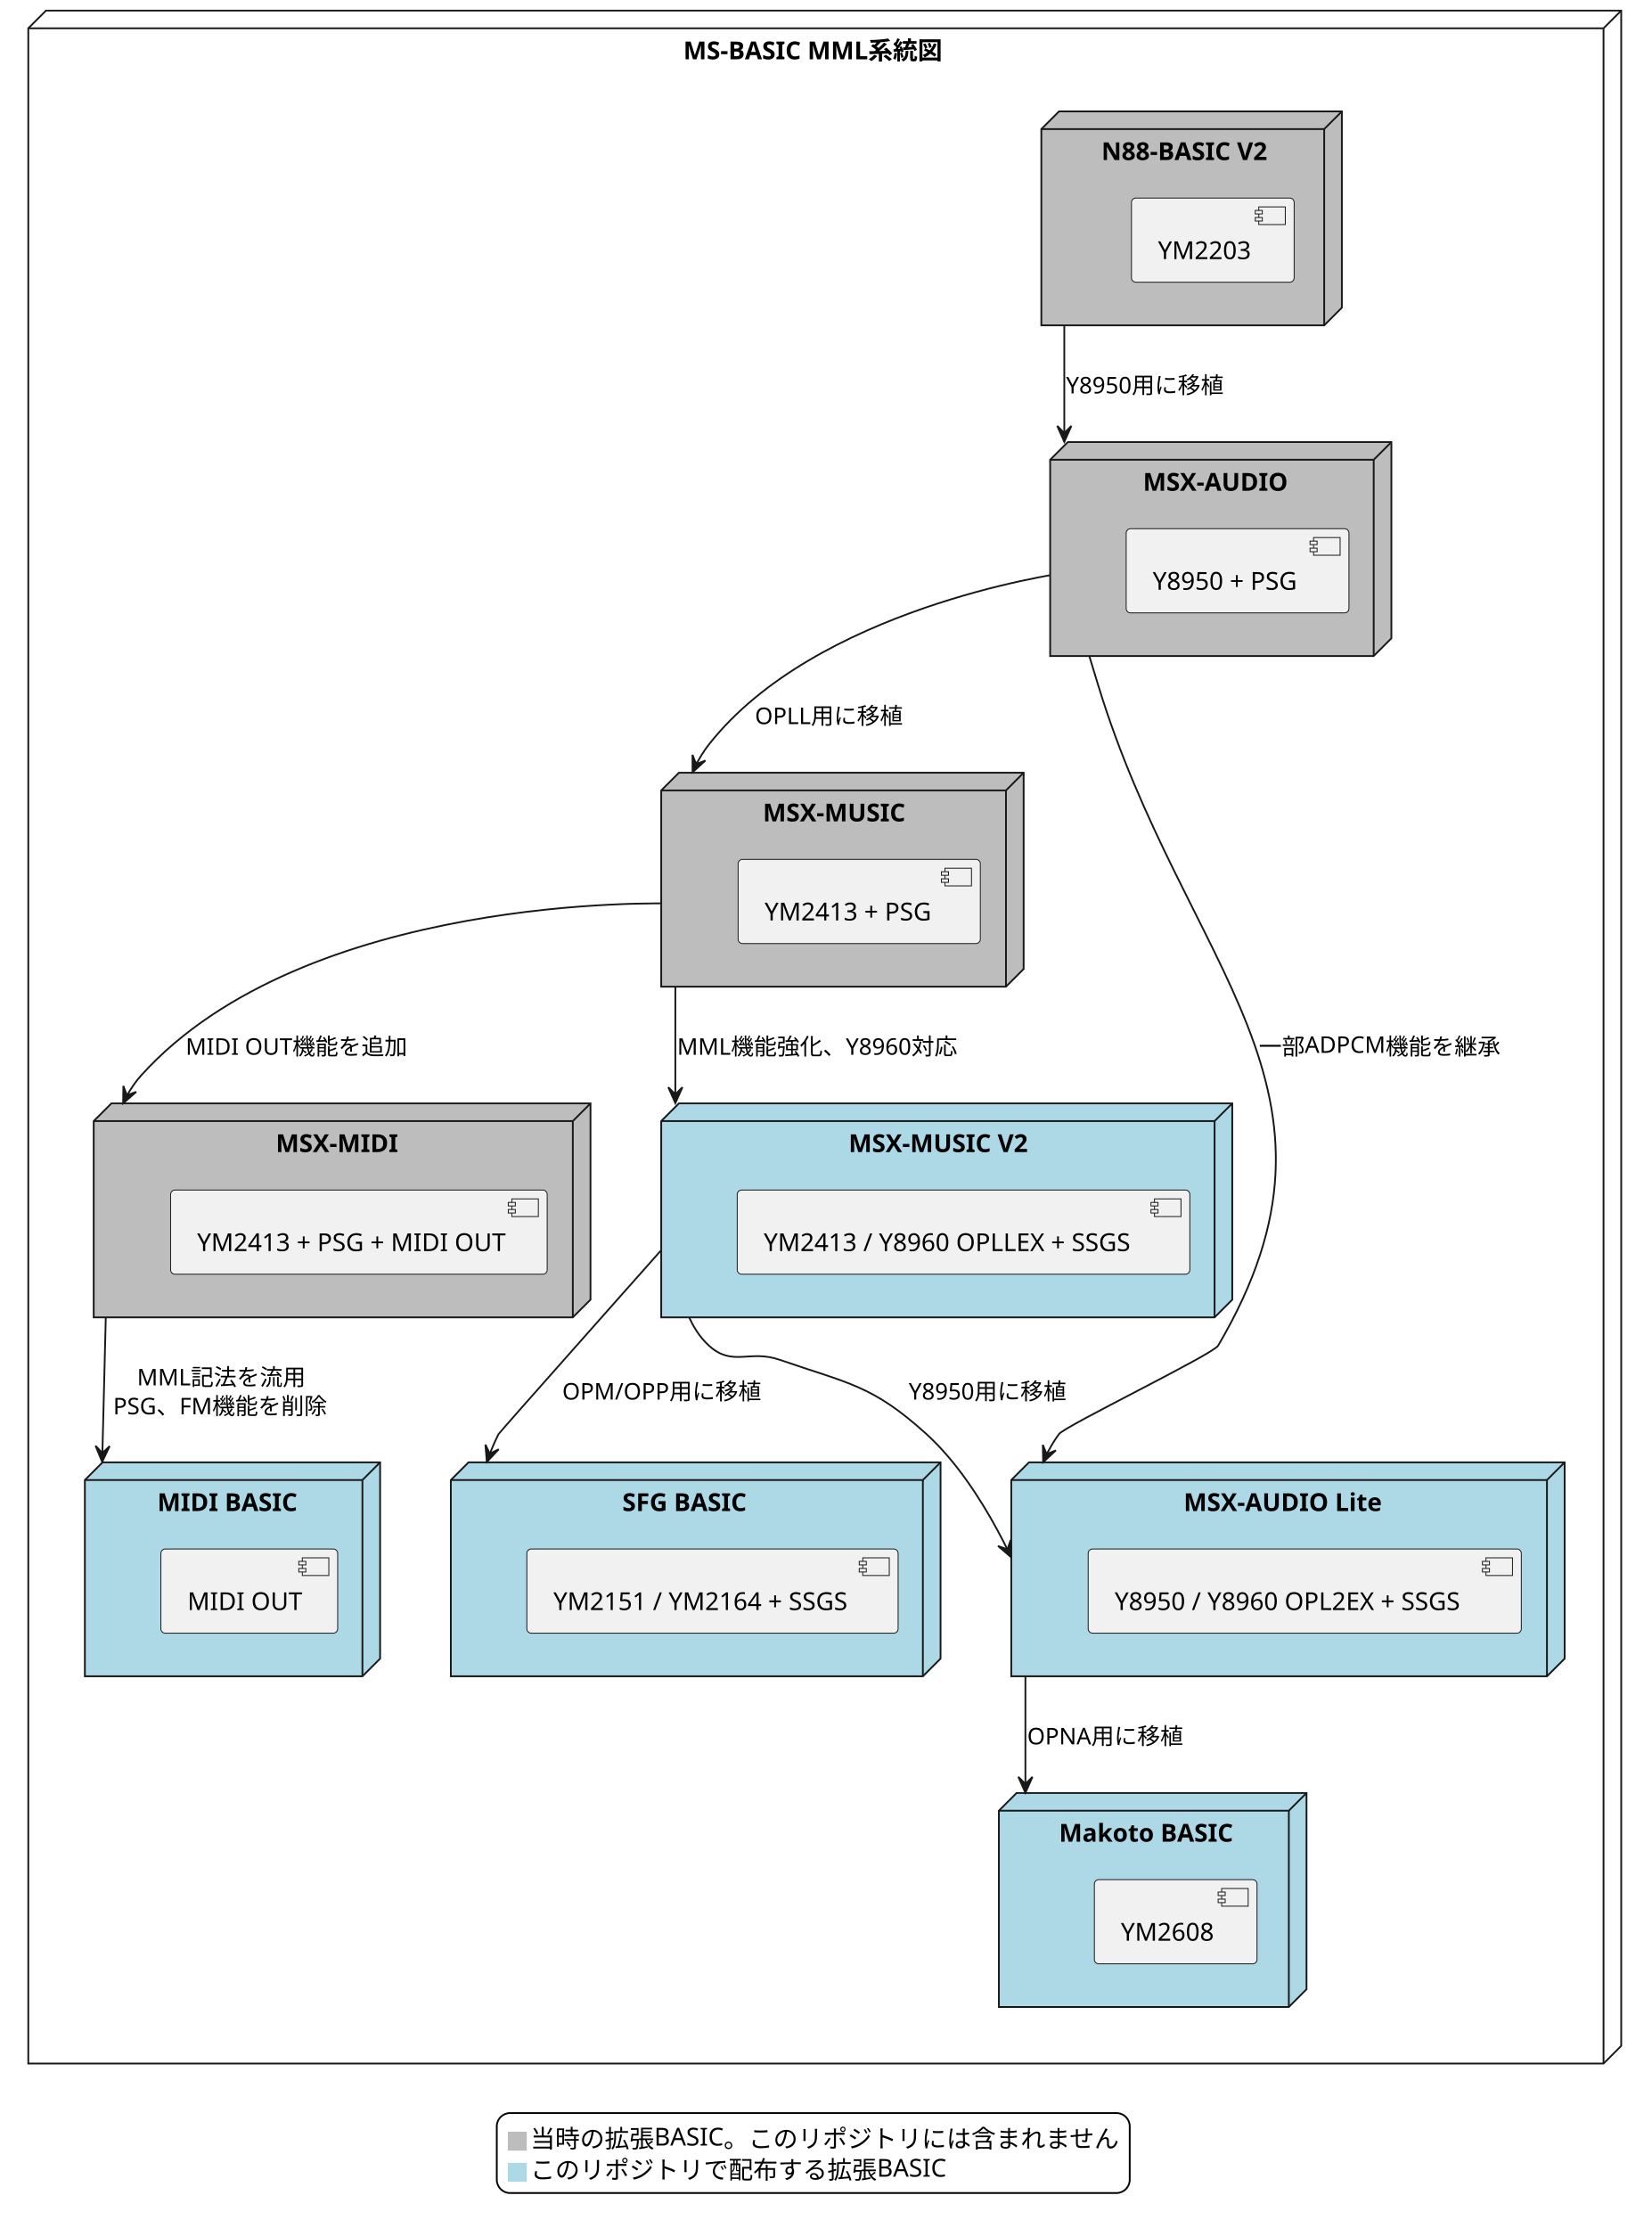
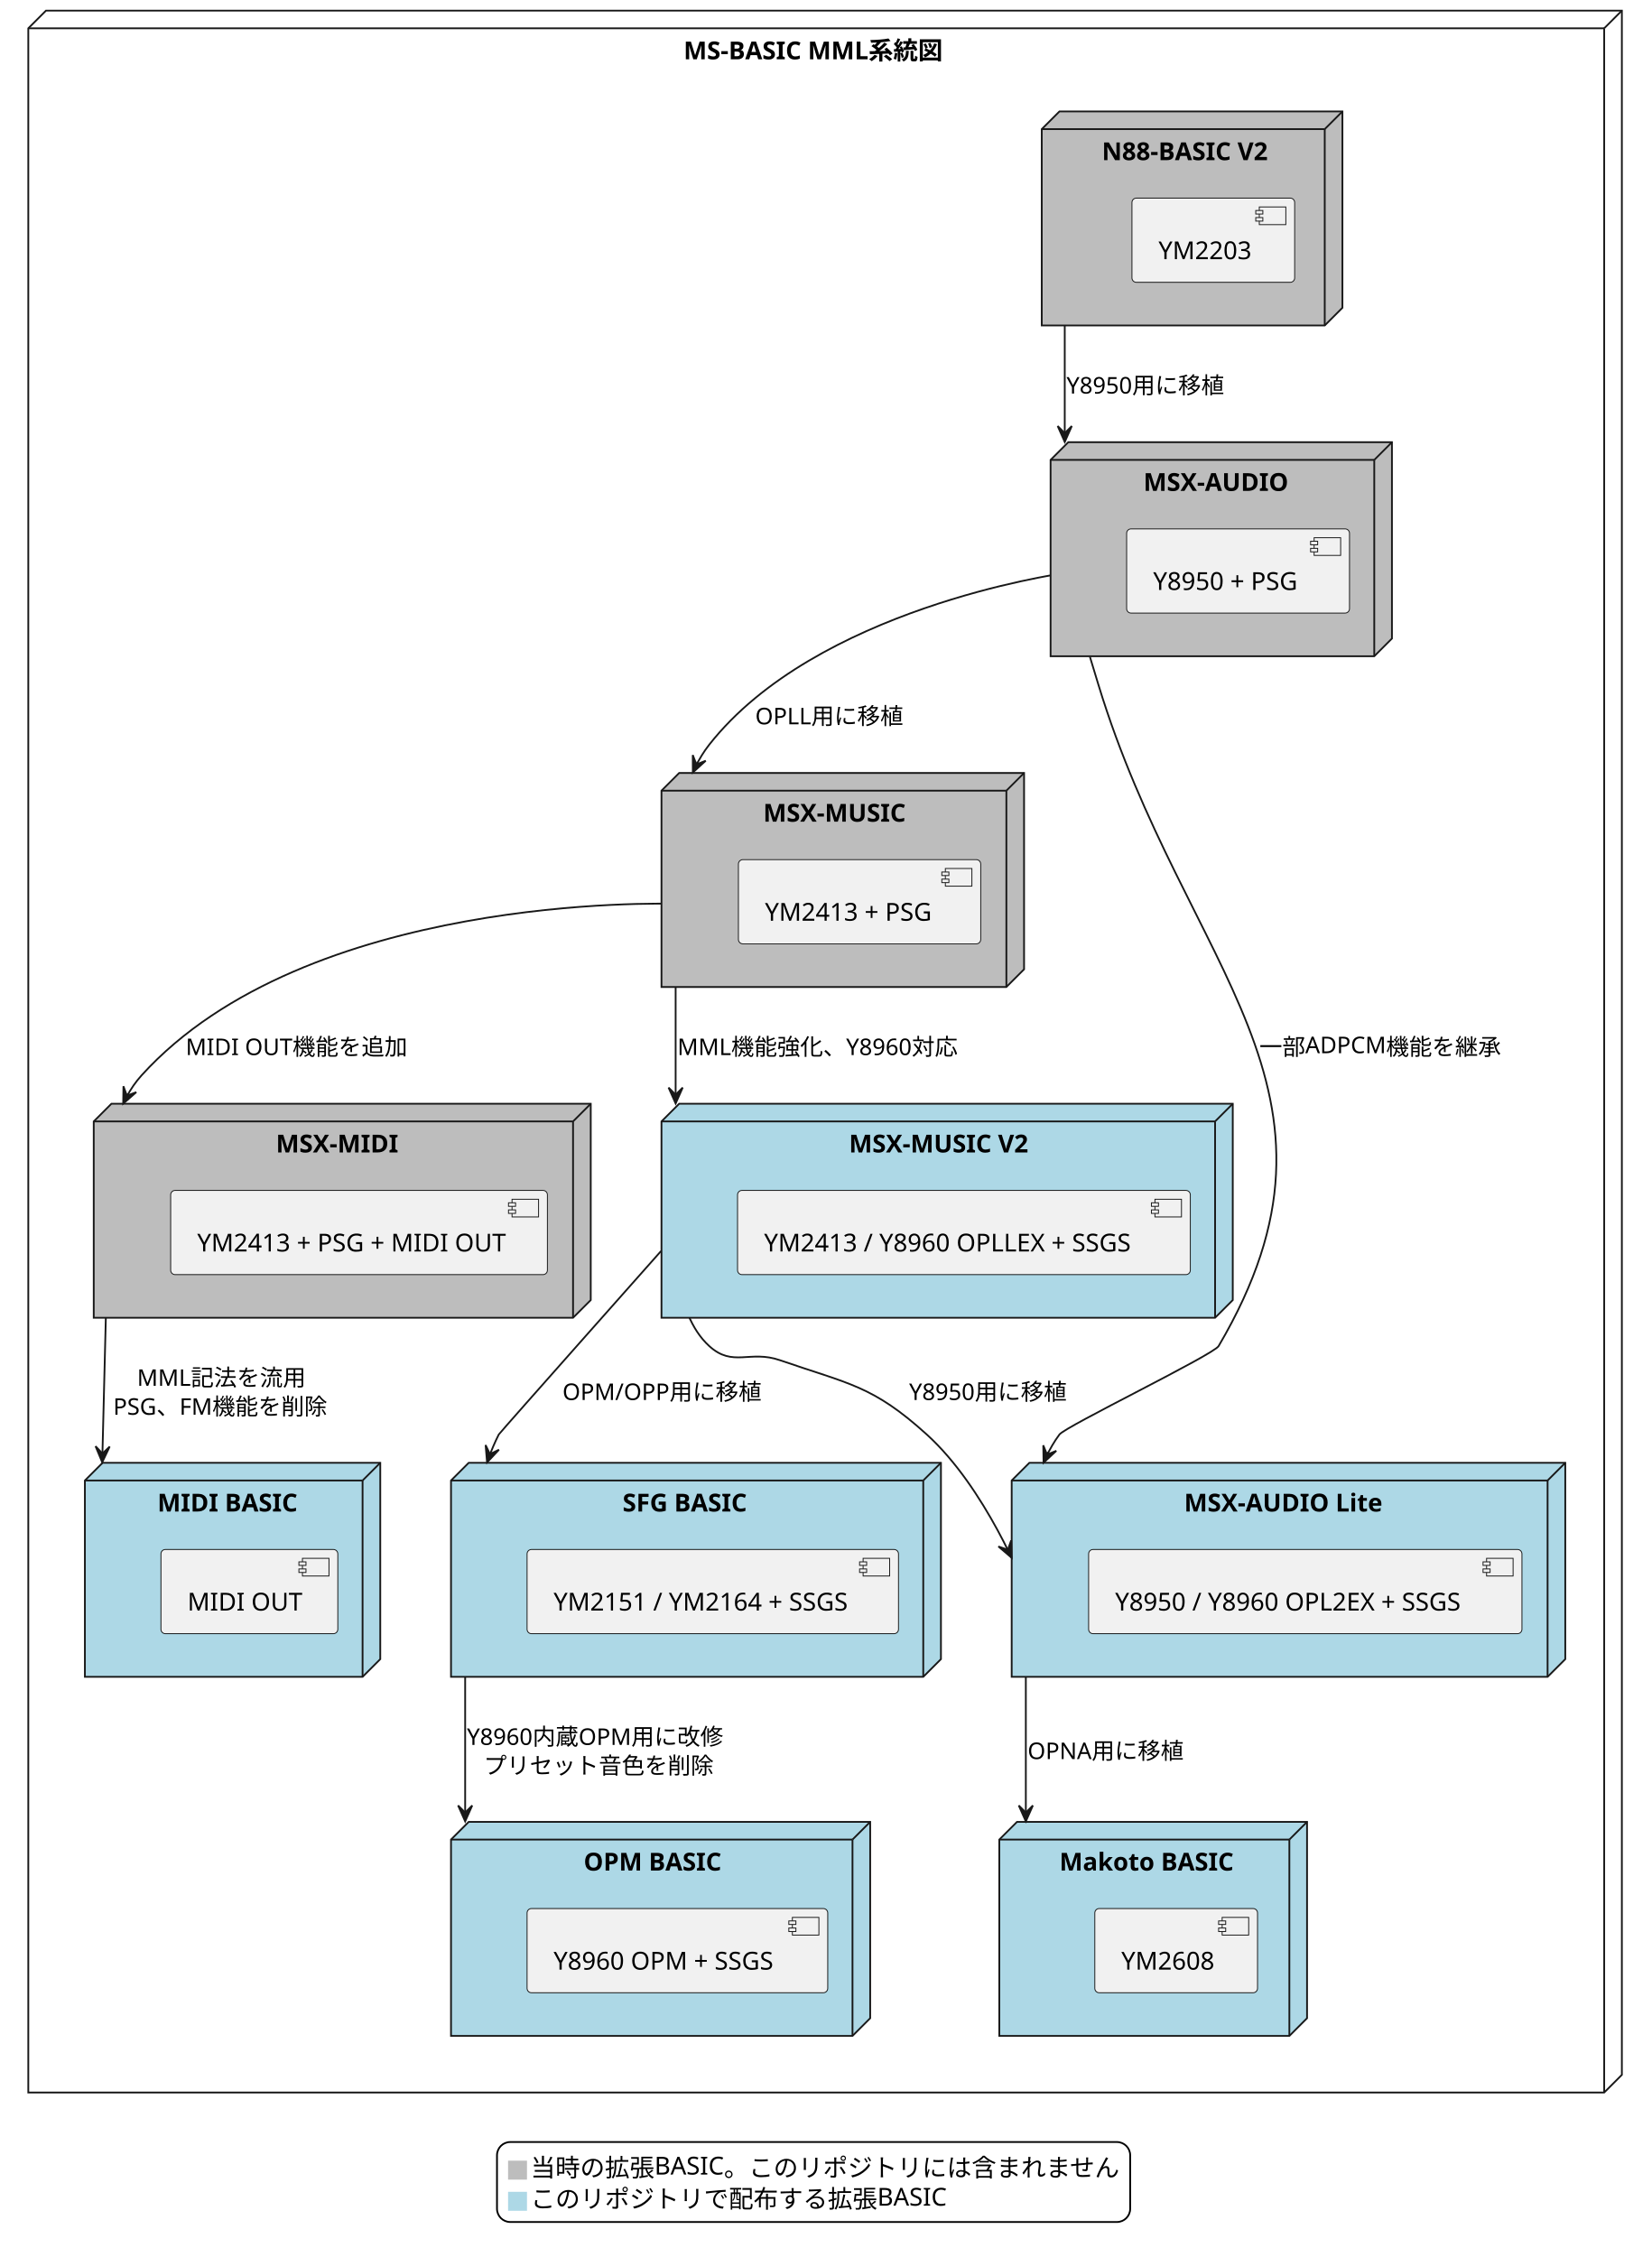
- <svg xmlns="http://www.w3.org/2000/svg" contentStyleType="text/css" height="1260px" preserveAspectRatio="none" style="width:934px;height:1260px;background:#FFFFFF;" version="1.1" viewBox="0 0 934 1260" width="934px" zoomAndPan="magnify">
+ <svg xmlns="http://www.w3.org/2000/svg" contentStyleType="text/css" height="1276px" preserveAspectRatio="none" style="width:934px;height:1276px;background:#FFFFFF;" version="1.1" viewBox="0 0 934 1276" width="934px" zoomAndPan="magnify">
  <defs />
  <g>
    <g id="cluster_root">
-       <polygon fill="none" points="16,16,26,6,917,6,917,1157,907,1167,16,1167,16,16" style="stroke:#181818;stroke-width:1.0;" />
+       <polygon fill="none" points="16,16,26,6,917,6,917,1173,907,1183,16,1183,16,16" style="stroke:#181818;stroke-width:1.0;" />
      <line style="stroke:#181818;stroke-width:1.0;" x1="907" x2="917" y1="16" y2="6" />
      <line style="stroke:#181818;stroke-width:1.0;" x1="16" x2="907" y1="16" y2="16" />
-       <line style="stroke:#181818;stroke-width:1.0;" x1="907" x2="907" y1="16" y2="1167" />
+       <line style="stroke:#181818;stroke-width:1.0;" x1="907" x2="907" y1="16" y2="1183" />
      <text fill="#000000" font-family="sans-serif" font-size="14" font-weight="bold" lengthAdjust="spacing" textLength="152" x="386.5" y="33.533">MS-BASIC MML系統図</text>
    </g>
    <g id="cluster_n88">
      <polygon fill="#BDBDBD" points="589,73,599,63,759,63,759,174,749,184,589,184,589,73" style="stroke:#181818;stroke-width:1.0;" />
      <line style="stroke:#181818;stroke-width:1.0;" x1="749" x2="759" y1="73" y2="63" />
      <line style="stroke:#181818;stroke-width:1.0;" x1="589" x2="749" y1="73" y2="73" />
      <line style="stroke:#181818;stroke-width:1.0;" x1="749" x2="749" y1="73" y2="184" />
      <text fill="#000000" font-family="sans-serif" font-size="14" font-weight="bold" lengthAdjust="spacing" textLength="94" x="623" y="90.533">N88-BASIC V2</text>
    </g>
    <g id="cluster_audio">
      <polygon fill="#BDBDBD" points="594,260,604,250,787,250,787,361,777,371,594,371,594,260" style="stroke:#181818;stroke-width:1.0;" />
      <line style="stroke:#181818;stroke-width:1.0;" x1="777" x2="787" y1="260" y2="250" />
      <line style="stroke:#181818;stroke-width:1.0;" x1="594" x2="777" y1="260" y2="260" />
      <line style="stroke:#181818;stroke-width:1.0;" x1="777" x2="777" y1="260" y2="371" />
      <text fill="#000000" font-family="sans-serif" font-size="14" font-weight="bold" lengthAdjust="spacing" textLength="80" x="646.5" y="277.533">MSX-AUDIO</text>
    </g>
    <g id="cluster_music">
      <polygon fill="#BDBDBD" points="374,447,384,437,579,437,579,548,569,558,374,558,374,447" style="stroke:#181818;stroke-width:1.0;" />
      <line style="stroke:#181818;stroke-width:1.0;" x1="569" x2="579" y1="447" y2="437" />
      <line style="stroke:#181818;stroke-width:1.0;" x1="374" x2="569" y1="447" y2="447" />
      <line style="stroke:#181818;stroke-width:1.0;" x1="569" x2="569" y1="447" y2="558" />
      <text fill="#000000" font-family="sans-serif" font-size="14" font-weight="bold" lengthAdjust="spacing" textLength="82" x="431.5" y="464.533">MSX-MUSIC</text>
    </g>
    <g id="cluster_midi">
      <polygon fill="#BDBDBD" points="53,634,63,624,334,624,334,735,324,745,53,745,53,634" style="stroke:#181818;stroke-width:1.0;" />
      <line style="stroke:#181818;stroke-width:1.0;" x1="324" x2="334" y1="634" y2="624" />
      <line style="stroke:#181818;stroke-width:1.0;" x1="53" x2="324" y1="634" y2="634" />
      <line style="stroke:#181818;stroke-width:1.0;" x1="324" x2="324" y1="634" y2="745" />
      <text fill="#000000" font-family="sans-serif" font-size="14" font-weight="bold" lengthAdjust="spacing" textLength="67" x="156" y="651.533">MSX-MIDI</text>
    </g>
    <g id="cluster_music2">
      <polygon fill="#ADD8E6" points="374,634,384,624,697,624,697,735,687,745,374,745,374,634" style="stroke:#181818;stroke-width:1.0;" />
      <line style="stroke:#181818;stroke-width:1.0;" x1="687" x2="697" y1="634" y2="624" />
      <line style="stroke:#181818;stroke-width:1.0;" x1="374" x2="687" y1="634" y2="634" />
      <line style="stroke:#181818;stroke-width:1.0;" x1="687" x2="687" y1="634" y2="745" />
      <text fill="#000000" font-family="sans-serif" font-size="14" font-weight="bold" lengthAdjust="spacing" textLength="103" x="480" y="651.533">MSX-MUSIC V2</text>
    </g>
    <g id="cluster_lite">
      <polygon fill="#ADD8E6" points="572,837,582,827,885,827,885,938,875,948,572,948,572,837" style="stroke:#181818;stroke-width:1.0;" />
      <line style="stroke:#181818;stroke-width:1.0;" x1="875" x2="885" y1="837" y2="827" />
      <line style="stroke:#181818;stroke-width:1.0;" x1="572" x2="875" y1="837" y2="837" />
      <line style="stroke:#181818;stroke-width:1.0;" x1="875" x2="875" y1="837" y2="948" />
      <text fill="#000000" font-family="sans-serif" font-size="14" font-weight="bold" lengthAdjust="spacing" textLength="110" x="669.5" y="854.533">MSX-AUDIO Lite</text>
    </g>
    <g id="cluster_sfg">
      <polygon fill="#ADD8E6" points="255,837,265,827,532,827,532,938,522,948,255,948,255,837" style="stroke:#181818;stroke-width:1.0;" />
      <line style="stroke:#181818;stroke-width:1.0;" x1="522" x2="532" y1="837" y2="827" />
      <line style="stroke:#181818;stroke-width:1.0;" x1="255" x2="522" y1="837" y2="837" />
      <line style="stroke:#181818;stroke-width:1.0;" x1="522" x2="522" y1="837" y2="948" />
      <text fill="#000000" font-family="sans-serif" font-size="14" font-weight="bold" lengthAdjust="spacing" textLength="75" x="352" y="854.533">SFG BASIC</text>
    </g>
+     <g id="cluster_opm">
+       <polygon fill="#ADD8E6" points="255,1040,265,1030,492,1030,492,1141,482,1151,255,1151,255,1040" style="stroke:#181818;stroke-width:1.0;" />
+       <line style="stroke:#181818;stroke-width:1.0;" x1="482" x2="492" y1="1040" y2="1030" />
+       <line style="stroke:#181818;stroke-width:1.0;" x1="255" x2="482" y1="1040" y2="1040" />
+       <line style="stroke:#181818;stroke-width:1.0;" x1="482" x2="482" y1="1040" y2="1151" />
+       <text fill="#000000" font-family="sans-serif" font-size="14" font-weight="bold" lengthAdjust="spacing" textLength="79" x="330" y="1057.533">OPM BASIC</text>
+     </g>
    <g id="cluster_play">
      <polygon fill="#ADD8E6" points="48,837,58,827,215,827,215,938,205,948,48,948,48,837" style="stroke:#181818;stroke-width:1.0;" />
      <line style="stroke:#181818;stroke-width:1.0;" x1="205" x2="215" y1="837" y2="827" />
      <line style="stroke:#181818;stroke-width:1.0;" x1="48" x2="205" y1="837" y2="837" />
      <line style="stroke:#181818;stroke-width:1.0;" x1="205" x2="205" y1="837" y2="948" />
      <text fill="#000000" font-family="sans-serif" font-size="14" font-weight="bold" lengthAdjust="spacing" textLength="77" x="89" y="854.533">MIDI BASIC</text>
    </g>
    <g id="cluster_makoto">
-       <polygon fill="#ADD8E6" points="565,1024,575,1014,739,1014,739,1125,729,1135,565,1135,565,1024" style="stroke:#181818;stroke-width:1.0;" />
-       <line style="stroke:#181818;stroke-width:1.0;" x1="729" x2="739" y1="1024" y2="1014" />
-       <line style="stroke:#181818;stroke-width:1.0;" x1="565" x2="729" y1="1024" y2="1024" />
-       <line style="stroke:#181818;stroke-width:1.0;" x1="729" x2="729" y1="1024" y2="1135" />
-       <text fill="#000000" font-family="sans-serif" font-size="14" font-weight="bold" lengthAdjust="spacing" textLength="98" x="599" y="1041.533">Makoto BASIC</text>
+       <polygon fill="#ADD8E6" points="565,1040,575,1030,739,1030,739,1141,729,1151,565,1151,565,1040" style="stroke:#181818;stroke-width:1.0;" />
+       <line style="stroke:#181818;stroke-width:1.0;" x1="729" x2="739" y1="1040" y2="1030" />
+       <line style="stroke:#181818;stroke-width:1.0;" x1="565" x2="729" y1="1040" y2="1040" />
+       <line style="stroke:#181818;stroke-width:1.0;" x1="729" x2="729" y1="1040" y2="1151" />
+       <text fill="#000000" font-family="sans-serif" font-size="14" font-weight="bold" lengthAdjust="spacing" textLength="98" x="599" y="1057.533">Makoto BASIC</text>
    </g>
    <g id="elem_YM2203">
      <rect fill="#F1F1F1" height="47.609" rx="2.5" ry="2.5" style="stroke:#181818;stroke-width:0.5;" width="92" x="640" y="112" />
      <rect fill="#F1F1F1" height="10" style="stroke:#181818;stroke-width:0.5;" width="15" x="712" y="117" />
      <rect fill="#F1F1F1" height="2" style="stroke:#181818;stroke-width:0.5;" width="4" x="710" y="119" />
      <rect fill="#F1F1F1" height="2" style="stroke:#181818;stroke-width:0.5;" width="4" x="710" y="123" />
      <text fill="#000000" font-family="sans-serif" font-size="14" lengthAdjust="spacing" textLength="52" x="655" y="146.533">YM2203</text>
    </g>
    <g id="elem_Y8950 + PSG">
      <rect fill="#F1F1F1" height="47.609" rx="2.5" ry="2.5" style="stroke:#181818;stroke-width:0.5;" width="126" x="637" y="299" />
      <rect fill="#F1F1F1" height="10" style="stroke:#181818;stroke-width:0.5;" width="15" x="743" y="304" />
      <rect fill="#F1F1F1" height="2" style="stroke:#181818;stroke-width:0.5;" width="4" x="741" y="306" />
      <rect fill="#F1F1F1" height="2" style="stroke:#181818;stroke-width:0.5;" width="4" x="741" y="310" />
      <text fill="#000000" font-family="sans-serif" font-size="14" lengthAdjust="spacing" textLength="86" x="652" y="333.533">Y8950 + PSG</text>
    </g>
    <g id="elem_YM2413 + PSG">
      <rect fill="#F1F1F1" height="47.609" rx="2.5" ry="2.5" style="stroke:#181818;stroke-width:0.5;" width="137" x="417.5" y="486" />
      <rect fill="#F1F1F1" height="10" style="stroke:#181818;stroke-width:0.5;" width="15" x="534.5" y="491" />
      <rect fill="#F1F1F1" height="2" style="stroke:#181818;stroke-width:0.5;" width="4" x="532.5" y="493" />
      <rect fill="#F1F1F1" height="2" style="stroke:#181818;stroke-width:0.5;" width="4" x="532.5" y="497" />
      <text fill="#000000" font-family="sans-serif" font-size="14" lengthAdjust="spacing" textLength="97" x="432.5" y="520.533">YM2413 + PSG</text>
    </g>
    <g id="elem_YM2413 + PSG + MIDI OUT">
      <rect fill="#F1F1F1" height="47.609" rx="2.5" ry="2.5" style="stroke:#181818;stroke-width:0.5;" width="213" x="96.5" y="673" />
      <rect fill="#F1F1F1" height="10" style="stroke:#181818;stroke-width:0.5;" width="15" x="289.5" y="678" />
      <rect fill="#F1F1F1" height="2" style="stroke:#181818;stroke-width:0.5;" width="4" x="287.5" y="680" />
      <rect fill="#F1F1F1" height="2" style="stroke:#181818;stroke-width:0.5;" width="4" x="287.5" y="684" />
      <text fill="#000000" font-family="sans-serif" font-size="14" lengthAdjust="spacing" textLength="173" x="111.5" y="707.533">YM2413 + PSG + MIDI OUT</text>
    </g>
    <g id="elem_YM2413 / Y8960 OPLLEX + SSGS">
      <rect fill="#F1F1F1" height="47.609" rx="2.5" ry="2.5" style="stroke:#181818;stroke-width:0.5;" width="256" x="417" y="673" />
      <rect fill="#F1F1F1" height="10" style="stroke:#181818;stroke-width:0.5;" width="15" x="653" y="678" />
      <rect fill="#F1F1F1" height="2" style="stroke:#181818;stroke-width:0.5;" width="4" x="651" y="680" />
      <rect fill="#F1F1F1" height="2" style="stroke:#181818;stroke-width:0.5;" width="4" x="651" y="684" />
      <text fill="#000000" font-family="sans-serif" font-size="14" lengthAdjust="spacing" textLength="216" x="432" y="707.533">YM2413 / Y8960 OPLLEX + SSGS</text>
    </g>
    <g id="elem_Y8950 / Y8960 OPL2EX + SSGS">
      <rect fill="#F1F1F1" height="47.609" rx="2.5" ry="2.5" style="stroke:#181818;stroke-width:0.5;" width="245" x="615.5" y="876" />
      <rect fill="#F1F1F1" height="10" style="stroke:#181818;stroke-width:0.5;" width="15" x="840.5" y="881" />
      <rect fill="#F1F1F1" height="2" style="stroke:#181818;stroke-width:0.5;" width="4" x="838.5" y="883" />
      <rect fill="#F1F1F1" height="2" style="stroke:#181818;stroke-width:0.5;" width="4" x="838.5" y="887" />
      <text fill="#000000" font-family="sans-serif" font-size="14" lengthAdjust="spacing" textLength="205" x="630.5" y="910.533">Y8950 / Y8960 OPL2EX + SSGS</text>
    </g>
    <g id="elem_YM2151 / YM2164 + SSGS">
      <rect fill="#F1F1F1" height="47.609" rx="2.5" ry="2.5" style="stroke:#181818;stroke-width:0.5;" width="210" x="298" y="876" />
      <rect fill="#F1F1F1" height="10" style="stroke:#181818;stroke-width:0.5;" width="15" x="488" y="881" />
      <rect fill="#F1F1F1" height="2" style="stroke:#181818;stroke-width:0.5;" width="4" x="486" y="883" />
      <rect fill="#F1F1F1" height="2" style="stroke:#181818;stroke-width:0.5;" width="4" x="486" y="887" />
      <text fill="#000000" font-family="sans-serif" font-size="14" lengthAdjust="spacing" textLength="170" x="313" y="910.533">YM2151 / YM2164 + SSGS</text>
    </g>
+     <g id="elem_Y8960 OPM + SSGS">
+       <rect fill="#F1F1F1" height="47.609" rx="2.5" ry="2.5" style="stroke:#181818;stroke-width:0.5;" width="170" x="298" y="1079" />
+       <rect fill="#F1F1F1" height="10" style="stroke:#181818;stroke-width:0.5;" width="15" x="448" y="1084" />
+       <rect fill="#F1F1F1" height="2" style="stroke:#181818;stroke-width:0.5;" width="4" x="446" y="1086" />
+       <rect fill="#F1F1F1" height="2" style="stroke:#181818;stroke-width:0.5;" width="4" x="446" y="1090" />
+       <text fill="#000000" font-family="sans-serif" font-size="14" lengthAdjust="spacing" textLength="130" x="313" y="1113.533">Y8960 OPM + SSGS</text>
+     </g>
    <g id="elem_MIDI OUT">
      <rect fill="#F1F1F1" height="47.609" rx="2.5" ry="2.5" style="stroke:#181818;stroke-width:0.5;" width="100" x="91" y="876" />
      <rect fill="#F1F1F1" height="10" style="stroke:#181818;stroke-width:0.5;" width="15" x="171" y="881" />
      <rect fill="#F1F1F1" height="2" style="stroke:#181818;stroke-width:0.5;" width="4" x="169" y="883" />
      <rect fill="#F1F1F1" height="2" style="stroke:#181818;stroke-width:0.5;" width="4" x="169" y="887" />
      <text fill="#000000" font-family="sans-serif" font-size="14" lengthAdjust="spacing" textLength="60" x="106" y="910.533">MIDI OUT</text>
    </g>
    <g id="elem_YM2608">
-       <rect fill="#F1F1F1" height="47.609" rx="2.5" ry="2.5" style="stroke:#181818;stroke-width:0.5;" width="92" x="619" y="1063" />
-       <rect fill="#F1F1F1" height="10" style="stroke:#181818;stroke-width:0.5;" width="15" x="691" y="1068" />
-       <rect fill="#F1F1F1" height="2" style="stroke:#181818;stroke-width:0.5;" width="4" x="689" y="1070" />
-       <rect fill="#F1F1F1" height="2" style="stroke:#181818;stroke-width:0.5;" width="4" x="689" y="1074" />
-       <text fill="#000000" font-family="sans-serif" font-size="14" lengthAdjust="spacing" textLength="52" x="634" y="1097.533">YM2608</text>
+       <rect fill="#F1F1F1" height="47.609" rx="2.5" ry="2.5" style="stroke:#181818;stroke-width:0.5;" width="92" x="619" y="1079" />
+       <rect fill="#F1F1F1" height="10" style="stroke:#181818;stroke-width:0.5;" width="15" x="691" y="1084" />
+       <rect fill="#F1F1F1" height="2" style="stroke:#181818;stroke-width:0.5;" width="4" x="689" y="1086" />
+       <rect fill="#F1F1F1" height="2" style="stroke:#181818;stroke-width:0.5;" width="4" x="689" y="1090" />
+       <text fill="#000000" font-family="sans-serif" font-size="14" lengthAdjust="spacing" textLength="52" x="634" y="1113.533">YM2608</text>
    </g>
    <g id="link_n88_audio">
      <path d="M602,184.091 C602,184.4 602,184.711 602,185.022 C602,186.268 602,187.527 602,188.799 C602,191.344 602,193.94 602,196.577 C602,207.125 602,218.33 602,229.534 C602,235.136 602,240.738 602,246.257 C602,246.947 602,247.636 602,248.323 C602,248.667 602,249.01 602,249.353 C602,249.524 602,243.695 602,243.867 " fill="none" id="n88-to-audio" style="stroke:#181818;stroke-width:1.0;" />
      <polygon fill="#181818" points="602,249.867,606,240.867,602,244.867,598,240.867,602,249.867" style="stroke:#181818;stroke-width:1.0;" />
      <text fill="#000000" font-family="sans-serif" font-size="13" lengthAdjust="spacing" textLength="89" x="603" y="222.495">Y8950用に移植</text>
    </g>
    <g id="link_audio_music">
      <path d="M593.712,325.347 C593.433,325.397 593.148,325.448 592.857,325.5 C592.275,325.605 591.668,325.716 591.036,325.833 C589.773,326.067 588.413,326.325 586.961,326.609 C584.059,327.177 580.793,327.847 577.214,328.629 C562.9,331.756 543.582,336.669 522.51,343.96 C480.365,358.543 431.2,382.64 401,421 C398.002,424.808 395.452,428.983 393.285,433.382 C392.743,434.482 394.641,430.103 394.146,431.229 " fill="none" id="audio-to-music" style="stroke:#181818;stroke-width:1.0;" />
      <polygon fill="#181818" points="391.731,436.721,399.015,430.093,393.743,432.144,391.692,426.872,391.731,436.721" style="stroke:#181818;stroke-width:1.0;" />
      <text fill="#000000" font-family="sans-serif" font-size="13" lengthAdjust="spacing" textLength="85" x="427" y="409.495">OPLL用に移植</text>
    </g>
    <g id="link_music_midi">
      <path d="M373.672,510.88 C373.499,510.879 373.324,510.879 373.146,510.879 C372.435,510.879 371.683,510.88 370.894,510.884 C364.576,510.912 355.791,511.078 345.134,511.604 C323.822,512.657 295.025,515.15 263.512,520.862 C200.488,532.288 126.6,556.59 80,608 C76.746,611.59 74.002,615.601 71.691,619.878 C71.114,620.947 70.563,622.034 70.038,623.134 C69.907,623.409 72.295,618.238 72.167,618.515 " fill="none" id="music-to-midi" style="stroke:#181818;stroke-width:1.0;" />
      <polygon fill="#181818" points="69.65,623.962,77.057,617.47,71.748,619.423,69.795,614.114,69.65,623.962" style="stroke:#181818;stroke-width:1.0;" />
      <text fill="#000000" font-family="sans-serif" font-size="13" lengthAdjust="spacing" textLength="121" x="105" y="596.495">MIDI OUT機能を追加</text>
    </g>
    <g id="link_music_music2">
      <path d="M382,558.091 C382,558.4 382,558.711 382,559.022 C382,560.268 382,561.527 382,562.799 C382,565.344 382,567.94 382,570.577 C382,581.125 382,592.33 382,603.534 C382,609.136 382,614.738 382,620.257 C382,620.947 382,621.636 382,622.323 C382,622.667 382,623.01 382,623.353 C382,623.524 382,617.695 382,617.867 " fill="none" id="music-to-music2" style="stroke:#181818;stroke-width:1.0;" />
      <polygon fill="#181818" points="382,623.867,386,614.867,382,618.867,378,614.867,382,623.867" style="stroke:#181818;stroke-width:1.0;" />
      <text fill="#000000" font-family="sans-serif" font-size="13" lengthAdjust="spacing" textLength="157" x="383" y="596.495">MML機能強化、Y8960対応</text>
    </g>
    <g id="link_music2_lite">
      <path d="M389.834,745.035 C389.88,745.137 389.927,745.239 389.973,745.34 C390.066,745.543 390.16,745.746 390.255,745.948 C390.635,746.755 391.033,747.555 391.448,748.343 C392.278,749.921 393.179,751.456 394.157,752.934 C396.114,755.89 398.379,758.619 401,761 C414.42,773.19 423.87,763.07 441,769 C480.07,782.51 493.37,783.24 524,811 C540.64,826.08 554.298,847.197 563.959,864.966 C566.374,869.408 568.54,873.641 570.44,877.518 C570.914,878.487 571.373,879.434 571.814,880.357 C571.87,880.472 569.34,875.172 569.395,875.287 " fill="none" id="music2-to-lite" style="stroke:#181818;stroke-width:1.0;" />
      <polygon fill="#181818" points="571.979,880.702,571.712,870.856,569.826,876.189,564.493,874.302,571.979,880.702" style="stroke:#181818;stroke-width:1.0;" />
      <text fill="#000000" font-family="sans-serif" font-size="13" lengthAdjust="spacing" textLength="89" x="514" y="791.495">Y8950用に移植</text>
    </g>
    <g id="link_audio_lite">
      <path d="M616.235,371.31 C616.769,373.075 617.305,374.842 617.839,376.602 C618.906,380.122 619.967,383.613 621,387 C670.23,548.61 774.68,615.39 689,761 C686.1,765.93 602.41,806.41 599,811 C596.114,814.891 593.648,819.13 591.543,823.576 C591.017,824.688 592.859,820.289 592.376,821.425 " fill="none" id="audio-to-lite" style="stroke:#181818;stroke-width:1.0;" />
      <polygon fill="#181818" points="590.031,826.947,597.231,820.227,591.986,822.345,589.867,817.1,590.031,826.947" style="stroke:#181818;stroke-width:1.0;" />
      <text fill="#000000" font-family="sans-serif" font-size="13" lengthAdjust="spacing" textLength="138" x="712" y="596.495">一部ADPCM機能を継承</text>
    </g>
    <g id="link_music2_sfg">
      <path d="M373.736,707.305 C373.513,707.556 373.286,707.812 373.055,708.072 C372.594,708.592 372.117,709.128 371.627,709.681 C369.665,711.891 367.476,714.356 365.108,717.024 C355.635,727.698 343.282,741.621 331.009,755.466 C306.462,783.158 282.235,810.54 282,811 C279.812,815.322 277.876,819.889 276.162,824.576 C275.948,825.162 275.737,825.75 275.53,826.339 C275.478,826.486 277.4,820.968 277.349,821.115 " fill="none" id="music2-to-sfg" style="stroke:#181818;stroke-width:1.0;" />
      <polygon fill="#181818" points="275.375,826.782,282.113,819.599,277.02,822.06,274.559,816.966,275.375,826.782" style="stroke:#181818;stroke-width:1.0;" />
      <text fill="#000000" font-family="sans-serif" font-size="13" lengthAdjust="spacing" textLength="114" x="318" y="791.495">OPM/OPP用に移植</text>
+     </g>
+     <g id="link_sfg_opm">
+       <path d="M263,948.18 C263,948.508 263,948.837 263,949.167 C263,954.451 263,960.003 263,965.733 C263,977.192 263,989.366 263,1001.539 C263,1007.625 263,1013.711 263,1019.708 C263,1022.707 263,1025.682 263,1028.625 C263,1028.993 263,1023.36 263,1023.727 " fill="none" id="sfg-to-opm" style="stroke:#181818;stroke-width:1.0;" />
+       <polygon fill="#181818" points="263,1029.727,267,1020.727,263,1024.727,259,1020.727,263,1029.727" style="stroke:#181818;stroke-width:1.0;" />
+       <text fill="#000000" font-family="sans-serif" font-size="13" lengthAdjust="spacing" textLength="145" x="264" y="986.495">Y8960内蔵OPM用に改修</text>
+       <text fill="#000000" font-family="sans-serif" font-size="13" lengthAdjust="spacing" textLength="130" x="273.5" y="1002.847">プリセット音色を削除</text>
    </g>
    <g id="link_midi_play">
      <path d="M59.829,745.18 C59.821,745.508 59.812,745.837 59.804,746.167 C59.672,751.451 59.534,757.003 59.392,762.733 C59.106,774.192 58.803,786.366 58.5,798.539 C58.348,804.625 58.197,810.711 58.047,816.708 C57.973,819.707 57.899,822.683 57.825,825.625 C57.816,825.993 57.956,820.362 57.947,820.729 " fill="none" id="midi-to-play" style="stroke:#181818;stroke-width:1.0;" />
      <polygon fill="#181818" points="57.798,826.727,62.021,817.829,57.922,821.728,54.023,817.63,57.798,826.727" style="stroke:#181818;stroke-width:1.0;" />
      <text fill="#000000" font-family="sans-serif" font-size="13" lengthAdjust="spacing" textLength="94" x="77.5" y="783.495">MML記法を流用</text>
      <text fill="#000000" font-family="sans-serif" font-size="13" lengthAdjust="spacing" textLength="125" x="64" y="799.847">PSG、FM機能を削除</text>
    </g>
    <g id="link_lite_makoto">
-       <path d="M580,948.091 C580,948.4 580,948.711 580,949.022 C580,950.268 580,951.527 580,952.799 C580,955.344 580,957.94 580,960.577 C580,971.125 580,982.33 580,993.534 C580,999.136 580,1004.738 580,1010.257 C580,1010.947 580,1011.636 580,1012.323 C580,1012.667 580,1013.01 580,1013.353 C580,1013.524 580,1007.695 580,1007.867 " fill="none" id="lite-to-makoto" style="stroke:#181818;stroke-width:1.0;" />
-       <polygon fill="#181818" points="580,1013.867,584,1004.867,580,1008.867,576,1004.867,580,1013.867" style="stroke:#181818;stroke-width:1.0;" />
-       <text fill="#000000" font-family="sans-serif" font-size="13" lengthAdjust="spacing" textLength="89" x="581" y="986.495">OPNA用に移植</text>
-     </g>
-     <rect fill="none" height="45.219" id="_legend" rx="7.5" ry="7.5" style="stroke:#000000;stroke-width:1.0;" width="358" x="281" y="1195" />
-     <text fill="#BDBDBD" font-family="sans-serif" font-size="14" lengthAdjust="spacing" textLength="14" x="286" y="1214.533">■</text>
-     <text fill="#000000" font-family="sans-serif" font-size="14" lengthAdjust="spacing" textLength="334" x="300" y="1214.533">当時の拡張BASIC。このリポジトリには含まれません</text>
-     <text fill="#ADD8E6" font-family="sans-serif" font-size="14" lengthAdjust="spacing" textLength="14" x="286" y="1232.143">■</text>
-     <text fill="#000000" font-family="sans-serif" font-size="14" lengthAdjust="spacing" textLength="236" x="300" y="1232.143">このリポジトリで配布する拡張BASIC</text>
+       <path d="M580,948.18 C580,948.508 580,948.837 580,949.167 C580,954.451 580,960.003 580,965.733 C580,977.192 580,989.366 580,1001.539 C580,1007.625 580,1013.711 580,1019.708 C580,1022.707 580,1025.682 580,1028.625 C580,1028.993 580,1023.36 580,1023.727 " fill="none" id="lite-to-makoto" style="stroke:#181818;stroke-width:1.0;" />
+       <polygon fill="#181818" points="580,1029.727,584,1020.727,580,1024.727,576,1020.727,580,1029.727" style="stroke:#181818;stroke-width:1.0;" />
+       <text fill="#000000" font-family="sans-serif" font-size="13" lengthAdjust="spacing" textLength="89" x="581" y="994.495">OPNA用に移植</text>
+     </g>
+     <rect fill="none" height="45.219" id="_legend" rx="7.5" ry="7.5" style="stroke:#000000;stroke-width:1.0;" width="358" x="281" y="1211" />
+     <text fill="#BDBDBD" font-family="sans-serif" font-size="14" lengthAdjust="spacing" textLength="14" x="286" y="1230.533">■</text>
+     <text fill="#000000" font-family="sans-serif" font-size="14" lengthAdjust="spacing" textLength="334" x="300" y="1230.533">当時の拡張BASIC。このリポジトリには含まれません</text>
+     <text fill="#ADD8E6" font-family="sans-serif" font-size="14" lengthAdjust="spacing" textLength="14" x="286" y="1248.143">■</text>
+     <text fill="#000000" font-family="sans-serif" font-size="14" lengthAdjust="spacing" textLength="236" x="300" y="1248.143">このリポジトリで配布する拡張BASIC</text>
  </g>
</svg>
